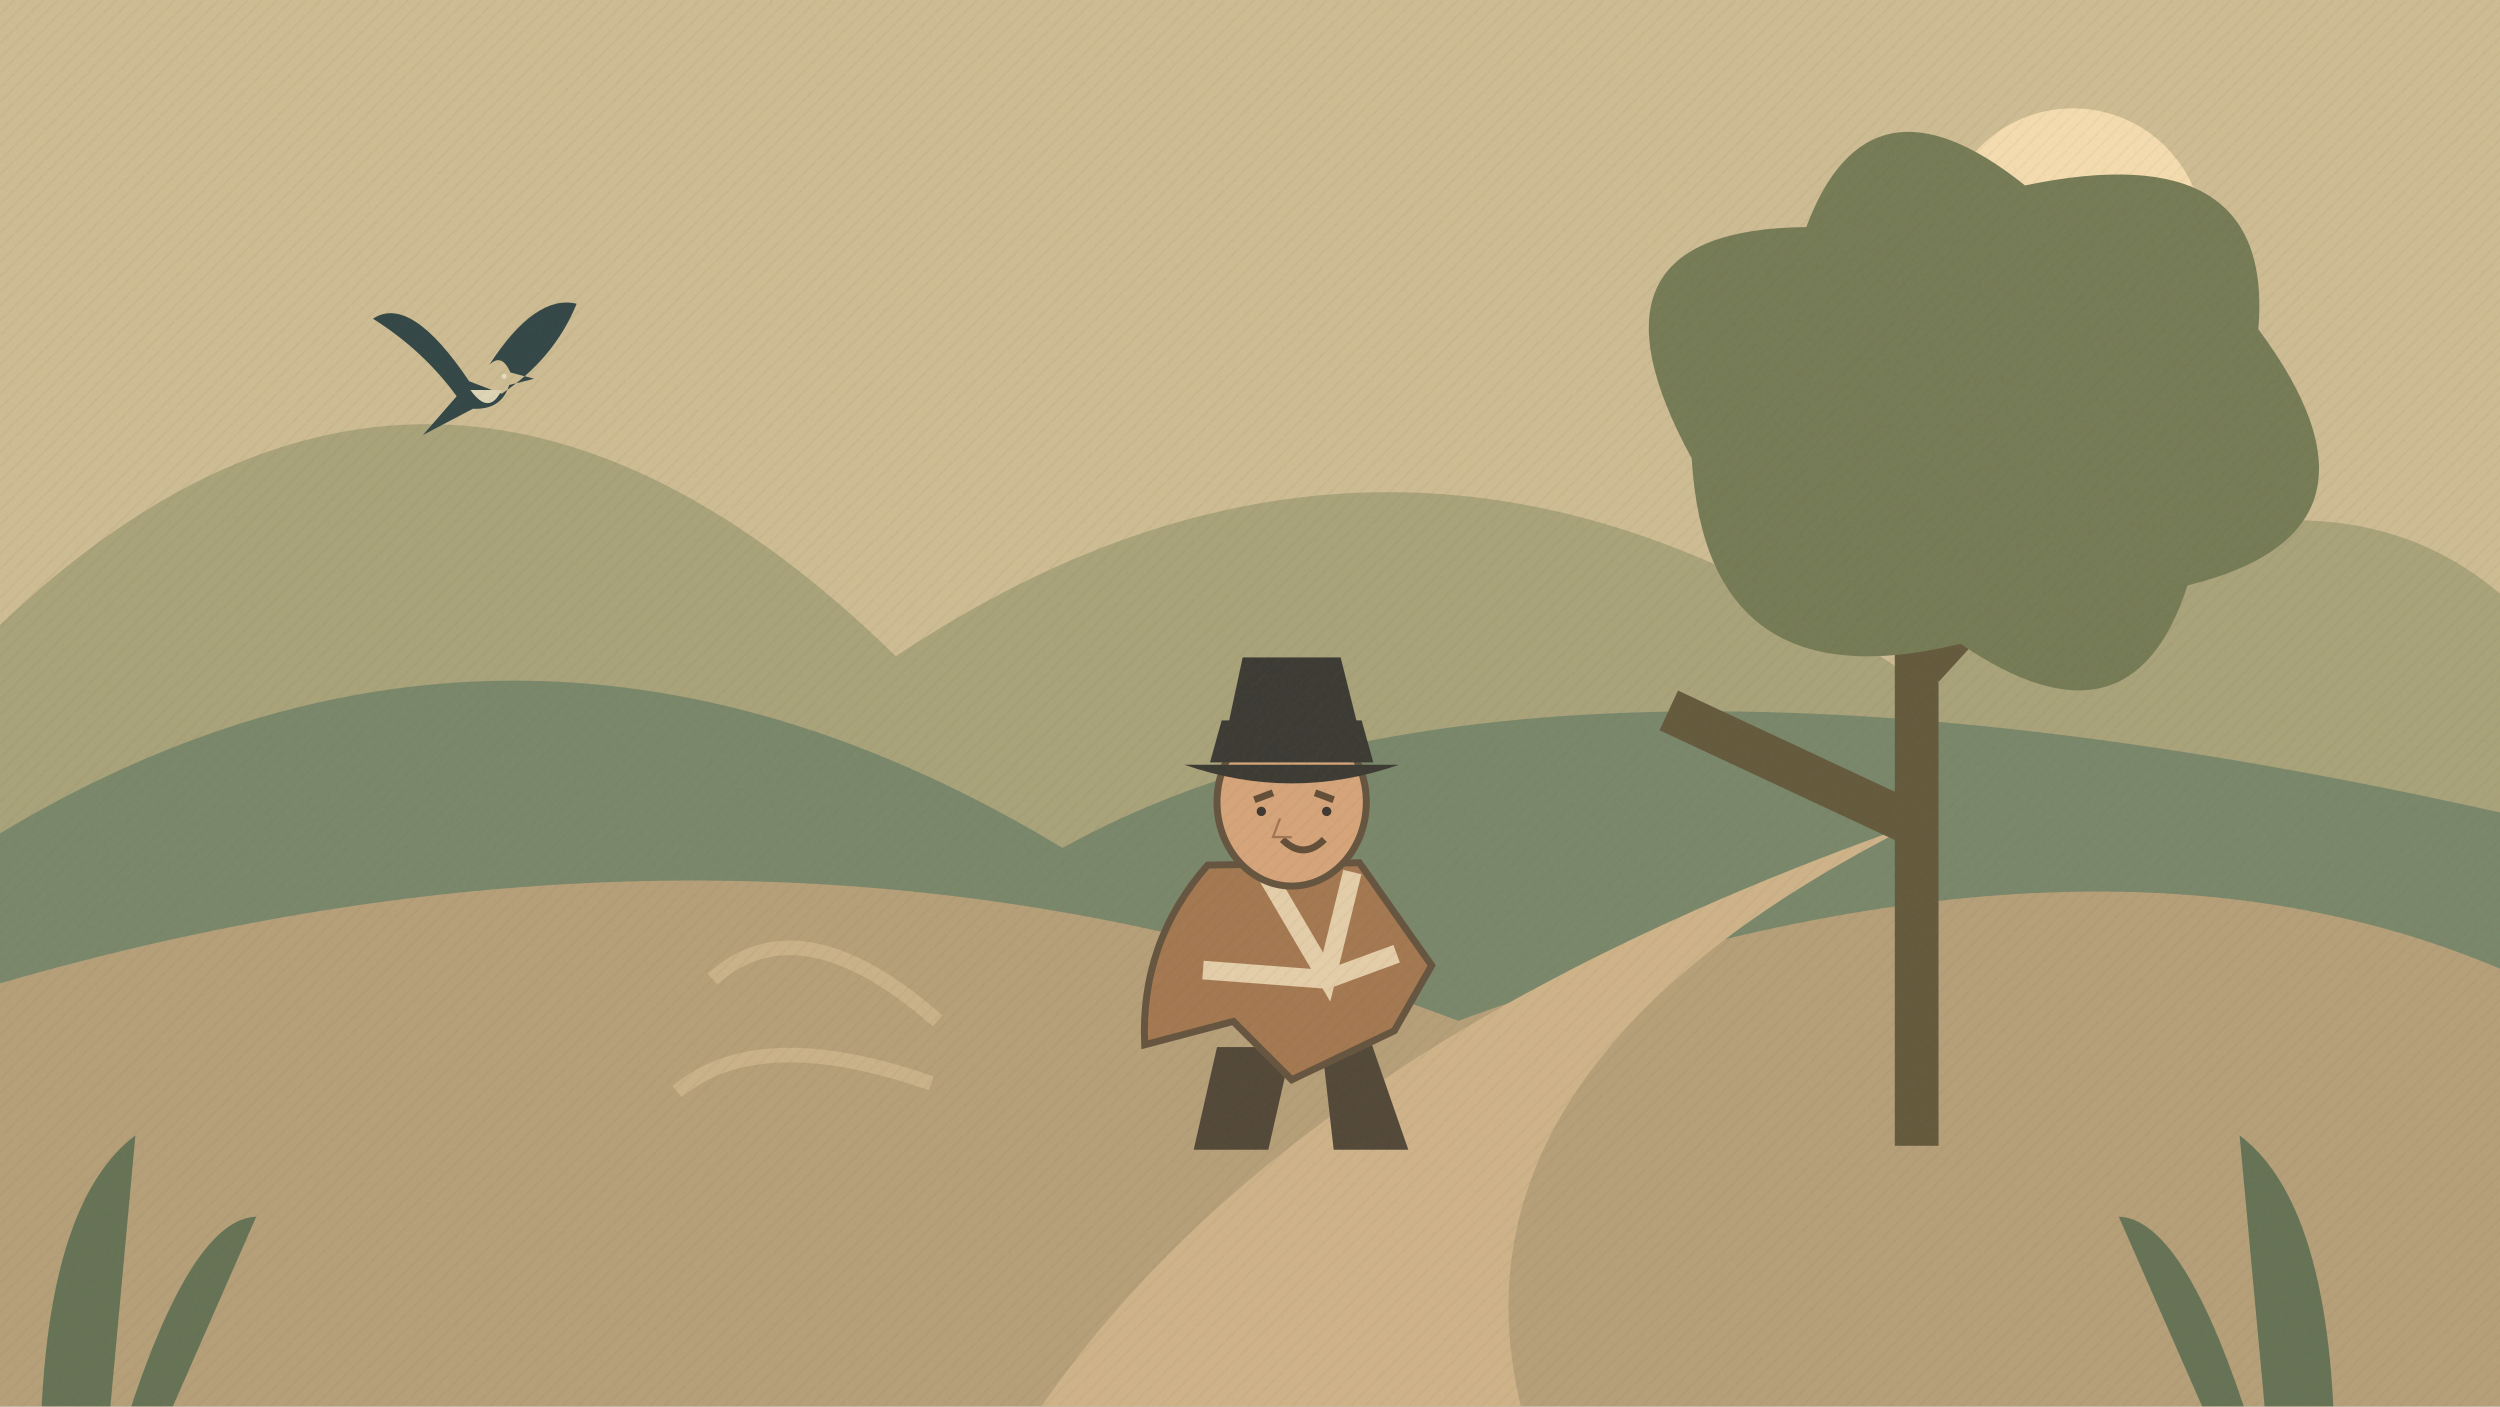
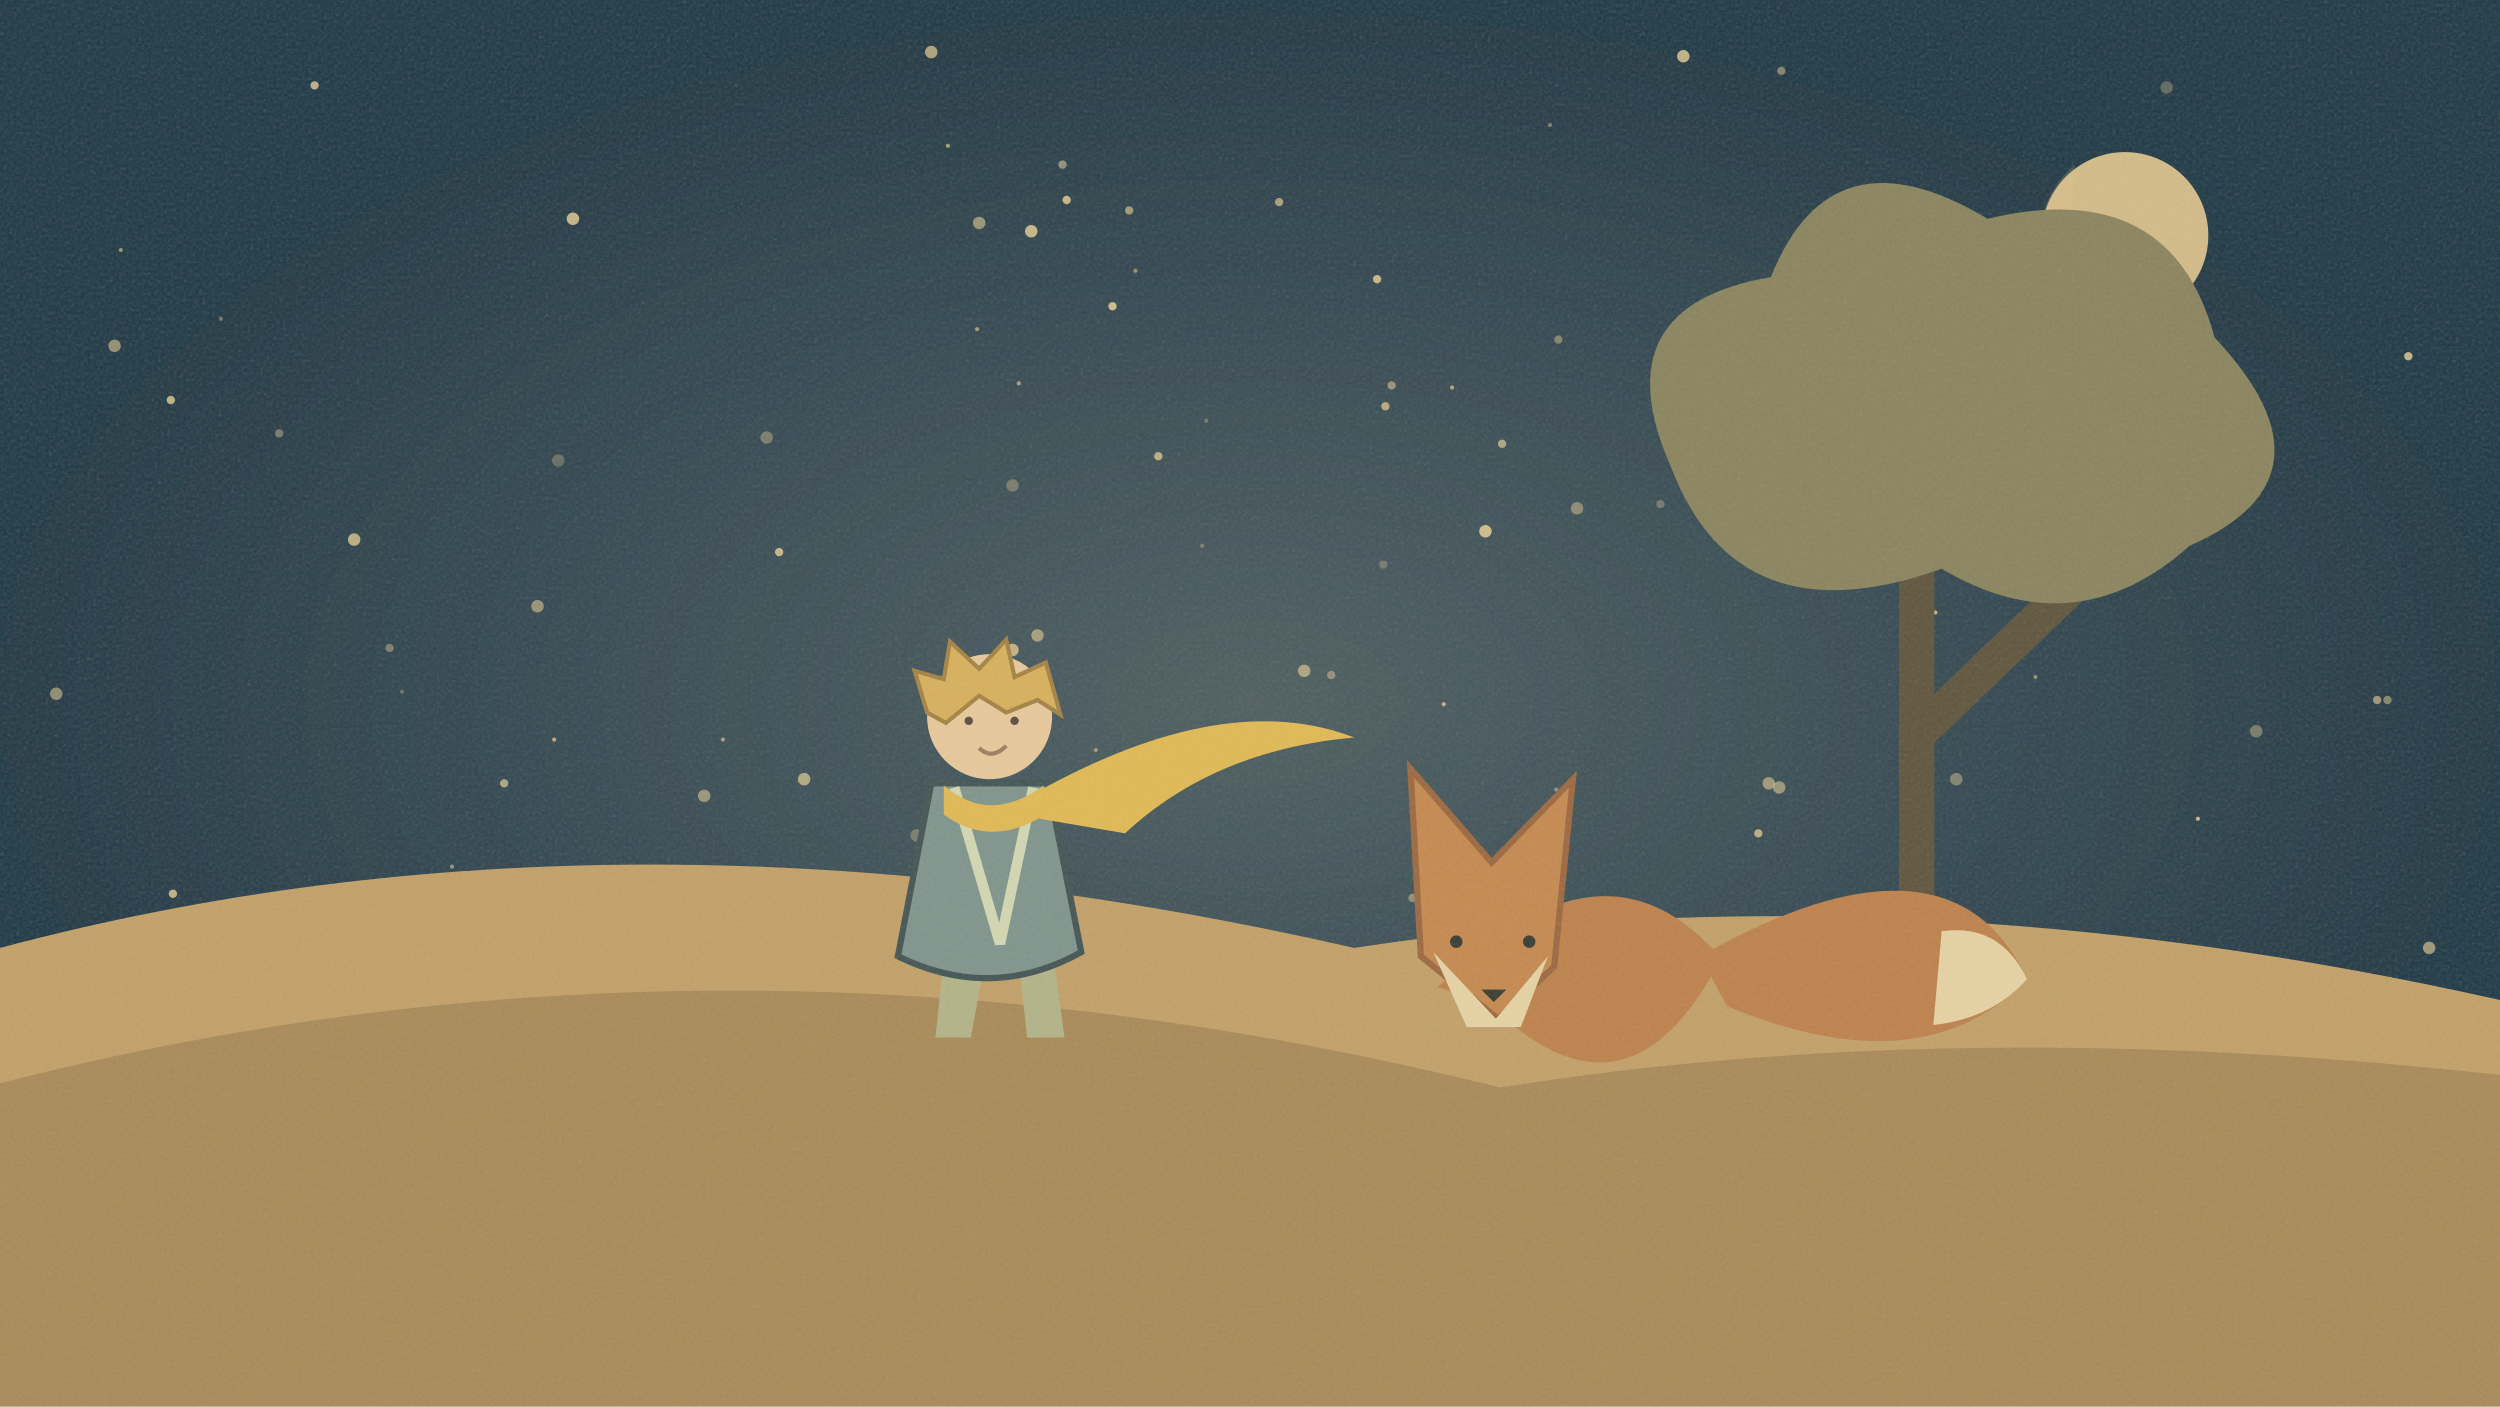
<svg xmlns="http://www.w3.org/2000/svg" width="1200" height="675" viewBox="0 0 1200 675">
  <defs>
-     <filter id="grain">
-       <feTurbulence type="fractalNoise" baseFrequency=".55" numOctaves="3" stitchTiles="stitch" />
+     <radialGradient id="sky">
+       <stop stop-color="#526264" />
+       <stop offset="1" stop-color="#243c49" />
+     </radialGradient>
+     <filter id="paper">
+       <feTurbulence type="fractalNoise" baseFrequency=".65" numOctaves="3" stitchTiles="stitch" />
      <feColorMatrix type="saturate" values="0" />
      <feComponentTransfer>
        <feFuncA type="linear" slope=".09" />
      </feComponentTransfer>
-       <feBlend in="SourceGraphic" mode="multiply" />
+       <feBlend in="SourceGraphic" mode="soft-light" />
    </filter>
-     <pattern id="lines" width="7" height="7" patternUnits="userSpaceOnUse">
-       <path d="M0 7L7 0" stroke="#65513c" opacity=".05" />
-     </pattern>
  </defs>
-   <g filter="url(#grain)">
-     <path fill="#cfbd94" d="M0 0h1200v675H0z" />
-     <circle cx="995" cy="115" r="63" fill="#f5ddb0" />
-     <path fill="#aaa47c" d="M0 300Q210 100 430 315Q670 155 910 320Q1100 200 1200 285V675H0Z" />
-     <path fill="#7c896c" d="M0 400Q250 250 510 407Q730 285 1200 390V675H0Z" />
-     <path fill="#b7a17a" d="M0 472Q370 365 700 490Q1000 380 1200 465V675H0Z" />
-     <path fill="#d0b48a" d="M500 675Q620 500 920 395Q690 510 730 675Z" />
-     <g transform="translate(620 385) scale(1.12)">
-       <path d="M-32 105l-10 44h32l10-44m13 0l5 44h32l-17-49" fill="#554b3b" />
-       <path d="M-36 27Q-65 60-63 104L-25 94L0 119L44 98L60 70L29 26Z" fill="#a67a52" stroke="#685742" stroke-width="3" />
-       <path d="M-12 29L15 75L26 30M-38 72L15 76L45 65" stroke="#e5cfaa" stroke-width="8" fill="none" />
-       <ellipse cy="0" rx="32" ry="36" fill="#d7a67b" stroke="#685742" stroke-width="3" />
-       <path d="M-35-17h70l-5-18h-60zM-46-16q46 16 92 0" fill="#403e35" />
-       <path d="M-27-34l6-28h42l7 28" fill="#403e35" />
-       <path d="M-16-1l8-3m18 0l8 3M-4 16q9 9 18 0" stroke="#65513b" stroke-width="3" fill="none" />
-       <circle cx="-13" cy="4" r="2" fill="#433a30" />
-       <circle cx="15" cy="4" r="2" fill="#433a30" />
-       <path d="M-5 7l-3 8h8" stroke="#a47756" fill="none" />
+   <g filter="url(#paper)">
+     <path fill="url(#sky)" d="M0 0h1200v675H0z" />
+     <circle cx="447" cy="25" r="3" fill="#e8cf95" opacity="0.70" />
+     <circle cx="343" cy="487" r="1" fill="#e8cf95" opacity="0.31" />
+     <circle cx="321" cy="458" r="3" fill="#e8cf95" opacity="0.85" />
+     <circle cx="510" cy="79" r="2" fill="#e8cf95" opacity="0.56" />
+     <circle cx="748" cy="163" r="2" fill="#e8cf95" opacity="0.44" />
+     <circle cx="488" cy="498" r="1" fill="#e8cf95" opacity="0.78" />
+     <circle cx="661" cy="134" r="2" fill="#e8cf95" opacity="0.81" />
+     <circle cx="1067" cy="235" r="1" fill="#e8cf95" opacity="0.62" />
+     <circle cx="879" cy="270" r="1" fill="#e8cf95" opacity="0.55" />
+     <circle cx="757" cy="244" r="3" fill="#e8cf95" opacity="0.47" />
+     <circle cx="942" cy="227" r="1" fill="#e8cf95" opacity="0.57" />
+     <circle cx="58" cy="120" r="1" fill="#e8cf95" opacity="0.59" />
+     <circle cx="55" cy="166" r="3" fill="#e8cf95" opacity="0.57" />
+     <circle cx="224" cy="476" r="1" fill="#e8cf95" opacity="0.52" />
+     <circle cx="170" cy="259" r="3" fill="#e8cf95" opacity="0.76" />
+     <circle cx="1156" cy="171" r="2" fill="#e8cf95" opacity="0.81" />
+     <circle cx="495" cy="111" r="3" fill="#e8cf95" opacity="0.82" />
+     <circle cx="744" cy="60" r="1" fill="#e8cf95" opacity="0.47" />
+     <circle cx="356" cy="442" r="3" fill="#e8cf95" opacity="0.48" />
+     <circle cx="995" cy="192" r="2" fill="#e8cf95" opacity="0.73" />
+     <circle cx="577" cy="262" r="1" fill="#e8cf95" opacity="0.36" />
+     <circle cx="1028" cy="219" r="2" fill="#e8cf95" opacity="0.31" />
+     <circle cx="552" cy="495" r="3" fill="#e8cf95" opacity="0.35" />
+     <circle cx="151" cy="41" r="2" fill="#e8cf95" opacity="0.79" />
+     <circle cx="542" cy="101" r="2" fill="#e8cf95" opacity="0.61" />
+     <circle cx="1040" cy="42" r="3" fill="#e8cf95" opacity="0.33" />
+     <circle cx="187" cy="311" r="2" fill="#e8cf95" opacity="0.43" />
+     <circle cx="939" cy="374" r="3" fill="#e8cf95" opacity="0.44" />
+     <circle cx="193" cy="332" r="1" fill="#e8cf95" opacity="0.33" />
+     <circle cx="797" cy="242" r="2" fill="#e8cf95" opacity="0.33" />
+     <circle cx="639" cy="324" r="2" fill="#e8cf95" opacity="0.47" />
+     <circle cx="83" cy="429" r="2" fill="#e8cf95" opacity="0.79" />
+     <circle cx="808" cy="27" r="3" fill="#e8cf95" opacity="0.80" />
+     <circle cx="815" cy="485" r="3" fill="#e8cf95" opacity="0.30" />
+     <circle cx="534" cy="147" r="2" fill="#e8cf95" opacity="0.84" />
+     <circle cx="697" cy="186" r="1" fill="#e8cf95" opacity="0.68" />
+     <circle cx="664" cy="271" r="2" fill="#e8cf95" opacity="0.30" />
+     <circle cx="747" cy="379" r="1" fill="#e8cf95" opacity="0.49" />
+     <circle cx="140" cy="457" r="1" fill="#e8cf95" opacity="0.65" />
+     <circle cx="1055" cy="393" r="1" fill="#e8cf95" opacity="0.84" />
+     <circle cx="837" cy="191" r="1" fill="#e8cf95" opacity="0.48" />
+     <circle cx="665" cy="195" r="2" fill="#e8cf95" opacity="0.71" />
+     <circle cx="1141" cy="336" r="2" fill="#e8cf95" opacity="0.61" />
+     <circle cx="268" cy="221" r="3" fill="#e8cf95" opacity="0.30" />
+     <circle cx="338" cy="382" r="3" fill="#e8cf95" opacity="0.55" />
+     <circle cx="347" cy="355" r="1" fill="#e8cf95" opacity="0.62" />
+     <circle cx="1146" cy="336" r="2" fill="#e8cf95" opacity="0.50" />
+     <circle cx="498" cy="305" r="3" fill="#e8cf95" opacity="0.59" />
+     <circle cx="258" cy="291" r="3" fill="#e8cf95" opacity="0.56" />
+     <circle cx="340" cy="445" r="3" fill="#e8cf95" opacity="0.68" />
+     <circle cx="713" cy="255" r="3" fill="#e8cf95" opacity="0.84" />
+     <circle cx="855" cy="34" r="2" fill="#e8cf95" opacity="0.49" />
+     <circle cx="579" cy="202" r="1" fill="#e8cf95" opacity="0.33" />
+     <circle cx="455" cy="70" r="1" fill="#e8cf95" opacity="0.66" />
+     <circle cx="440" cy="401" r="3" fill="#e8cf95" opacity="0.34" />
+     <circle cx="929" cy="294" r="1" fill="#e8cf95" opacity="0.79" />
+     <circle cx="489" cy="184" r="1" fill="#e8cf95" opacity="0.64" />
+     <circle cx="134" cy="208" r="2" fill="#e8cf95" opacity="0.42" />
+     <circle cx="368" cy="210" r="3" fill="#e8cf95" opacity="0.38" />
+     <circle cx="374" cy="265" r="2" fill="#e8cf95" opacity="0.81" />
+     <circle cx="977" cy="325" r="1" fill="#e8cf95" opacity="0.54" />
+     <circle cx="886" cy="160" r="2" fill="#e8cf95" opacity="0.84" />
+     <circle cx="526" cy="360" r="1" fill="#e8cf95" opacity="0.55" />
+     <circle cx="848" cy="480" r="3" fill="#e8cf95" opacity="0.39" />
+     <circle cx="27" cy="333" r="3" fill="#e8cf95" opacity="0.55" />
+     <circle cx="82" cy="192" r="2" fill="#e8cf95" opacity="0.79" />
+     <circle cx="556" cy="219" r="2" fill="#e8cf95" opacity="0.74" />
+     <circle cx="849" cy="376" r="3" fill="#e8cf95" opacity="0.58" />
+     <circle cx="275" cy="105" r="3" fill="#e8cf95" opacity="0.82" />
+     <circle cx="941" cy="486" r="2" fill="#e8cf95" opacity="0.48" />
+     <circle cx="979" cy="286" r="1" fill="#e8cf95" opacity="0.42" />
+     <circle cx="470" cy="107" r="3" fill="#e8cf95" opacity="0.58" />
+     <circle cx="242" cy="376" r="2" fill="#e8cf95" opacity="0.68" />
+     <circle cx="682" cy="481" r="2" fill="#e8cf95" opacity="0.44" />
+     <circle cx="575" cy="481" r="2" fill="#e8cf95" opacity="0.37" />
+     <circle cx="469" cy="158" r="1" fill="#e8cf95" opacity="0.62" />
+     <circle cx="614" cy="97" r="2" fill="#e8cf95" opacity="0.66" />
+     <circle cx="512" cy="96" r="2" fill="#e8cf95" opacity="0.82" />
+     <circle cx="266" cy="355" r="1" fill="#e8cf95" opacity="0.74" />
+     <circle cx="829" cy="239" r="1" fill="#e8cf95" opacity="0.64" />
+     <circle cx="854" cy="378" r="3" fill="#e8cf95" opacity="0.56" />
+     <circle cx="844" cy="400" r="2" fill="#e8cf95" opacity="0.73" />
+     <circle cx="678" cy="431" r="2" fill="#e8cf95" opacity="0.49" />
+     <circle cx="721" cy="213" r="2" fill="#e8cf95" opacity="0.67" />
+     <circle cx="217" cy="416" r="1" fill="#e8cf95" opacity="0.57" />
+     <circle cx="486" cy="312" r="3" fill="#e8cf95" opacity="0.75" />
+     <circle cx="386" cy="374" r="3" fill="#e8cf95" opacity="0.69" />
+     <circle cx="545" cy="130" r="1" fill="#e8cf95" opacity="0.57" />
+     <circle cx="1031" cy="456" r="1" fill="#e8cf95" opacity="0.76" />
+     <circle cx="1014" cy="499" r="2" fill="#e8cf95" opacity="0.39" />
+     <circle cx="1083" cy="351" r="3" fill="#e8cf95" opacity="0.42" />
+     <circle cx="1166" cy="455" r="3" fill="#e8cf95" opacity="0.63" />
+     <circle cx="693" cy="338" r="1" fill="#e8cf95" opacity="0.75" />
+     <circle cx="106" cy="153" r="1" fill="#e8cf95" opacity="0.42" />
+     <circle cx="743" cy="453" r="2" fill="#e8cf95" opacity="0.48" />
+     <circle cx="626" cy="322" r="3" fill="#e8cf95" opacity="0.62" />
+     <circle cx="668" cy="185" r="2" fill="#e8cf95" opacity="0.53" />
+     <circle cx="1154" cy="496" r="3" fill="#e8cf95" opacity="0.51" />
+     <circle cx="36" cy="491" r="2" fill="#e8cf95" opacity="0.79" />
+     <circle cx="486" cy="233" r="3" fill="#e8cf95" opacity="0.34" />
+     <circle cx="1020" cy="113" r="40" fill="#e6c991" opacity=".9" />
+     <path d="M996 79q-10 67 56 62q-59 50-72-14q-5-30 16-48" fill="#e6c991" opacity=".2" />
+     <path d="M0 455q300-80 650 0q260-40 550 25v195H0Z" fill="#c2a16a" />
+     <path d="M0 520q350-90 720 2q220-35 480-6v159H0Z" fill="#aa8c5b" />
+     <path d="M920 470V198m0 76-90-66m92 143 95-91" stroke="#635941" stroke-width="17" fill="none" />
+     <path d="M802 224q-34-77 48-91q29-73 104-28q88-21 109 57q63 67-12 100q-55 49-119 11q-98 35-130-49" fill="#8c8660" />
+     <g transform="translate(475 358) scale(1)">
+       <path d="M-19 75l-7 65h17l12-65m8 0 7 65h18l-9-65" fill="#b4b48a" />
+       <path d="M-28 18l-16 83q45 22 88-2L28 18Z" fill="#82968e" stroke="#465957" stroke-width="3" />
+       <path d="M-17 20L5 95L21 20" stroke="#d2d6b1" stroke-width="5" fill="none" />
+       <circle cy="-14" r="30" fill="#e6c89c" />
+       <path d="M-30-16l-6-20 14 4 3-18 14 13 13-14 4 18 15-7 7 25-11-7-15 6-13-8-16 13Z" fill="#d7b15f" stroke="#a58546" stroke-width="2" />
+       <path d="M-22 19q22 19 48 0l-1 15q-25 15-47-1Z" fill="#e0b957" />
+       <path d="M23 22q90-50 152-26q-67 6-110 46L24 35" fill="#e0b957" />
+       <circle cx="-10" cy="-12" r="2" fill="#5d5143" />
+       <circle cx="12" cy="-12" r="2" fill="#5d5143" />
+       <path d="M-5 1q6 6 13-1" stroke="#a28060" stroke-width="2" fill="none" />
    </g>
-     <path d="M920 550V180M920 265l-74-64m77 119l84-92m-86 169l-120-56" stroke="#665b40" stroke-width="21" fill="none" />
-     <path d="M812 220q-60-110 55-111q30-80 105-20q120-25 112 69q72 97-34 123q-27 84-109 28q-122 30-129-89" fill="#777d57" />
-     <path d="M450 490q-66-58-108-20m105 50q-83-29-122 4" stroke="#cbb28a" stroke-width="7" fill="none" />
-     <g transform="translate(230 180) scale(0.6)">
-       <path d="M-8 5Q-55-65-85-45Q-45-20-18 17L-45 48L-5 27Q18 28 24 8L44 3L25-2Q18-18 8-8Q45-65 78-57Q60-13 18 15" fill="#354a48" />
-       <path d="M-7 12Q8 33 18 12" fill="#dfd6b7" />
-       <circle cx="20" cy="1" r="2" fill="#e7dcbd" />
+     <g transform="translate(690 439)">
+       <path d="M0 35q80-80 136-14q-45 88-112 21" fill="#be8450" />
+       <path d="M126 20q120-68 157 11q-50 52-144 13" fill="#be8450" />
+       <path d="M242 8q28-4 41 23q-17 19-45 22" fill="#e4d1a4" />
+       <path d="M-8 20l-5-90 39 45 39-40-9 90-27 25Z" fill="#c58b53" stroke="#9e6c42" stroke-width="3" />
+       <path d="M-2 18l30 32 25-30-13 34H14Z" fill="#e4d1a4" />
+       <circle cx="9" cy="13" r="3" fill="#3d4035" />
+       <circle cx="44" cy="13" r="3" fill="#3d4035" />
+       <path d="M21 36h12l-6 6Z" fill="#3d4035" />
    </g>
-     <g fill="#687557">
-       <path d="M20 675q5-100 45-130l-12 130m10 0q30-90 60-91l-40 91M1120 675q-5-100-45-130l12 130m-10 0q-30-90-60-91l40 91" />
-     </g>
-     <path fill="url(#lines)" d="M0 0h1200v675H0z" />
  </g>
</svg>
